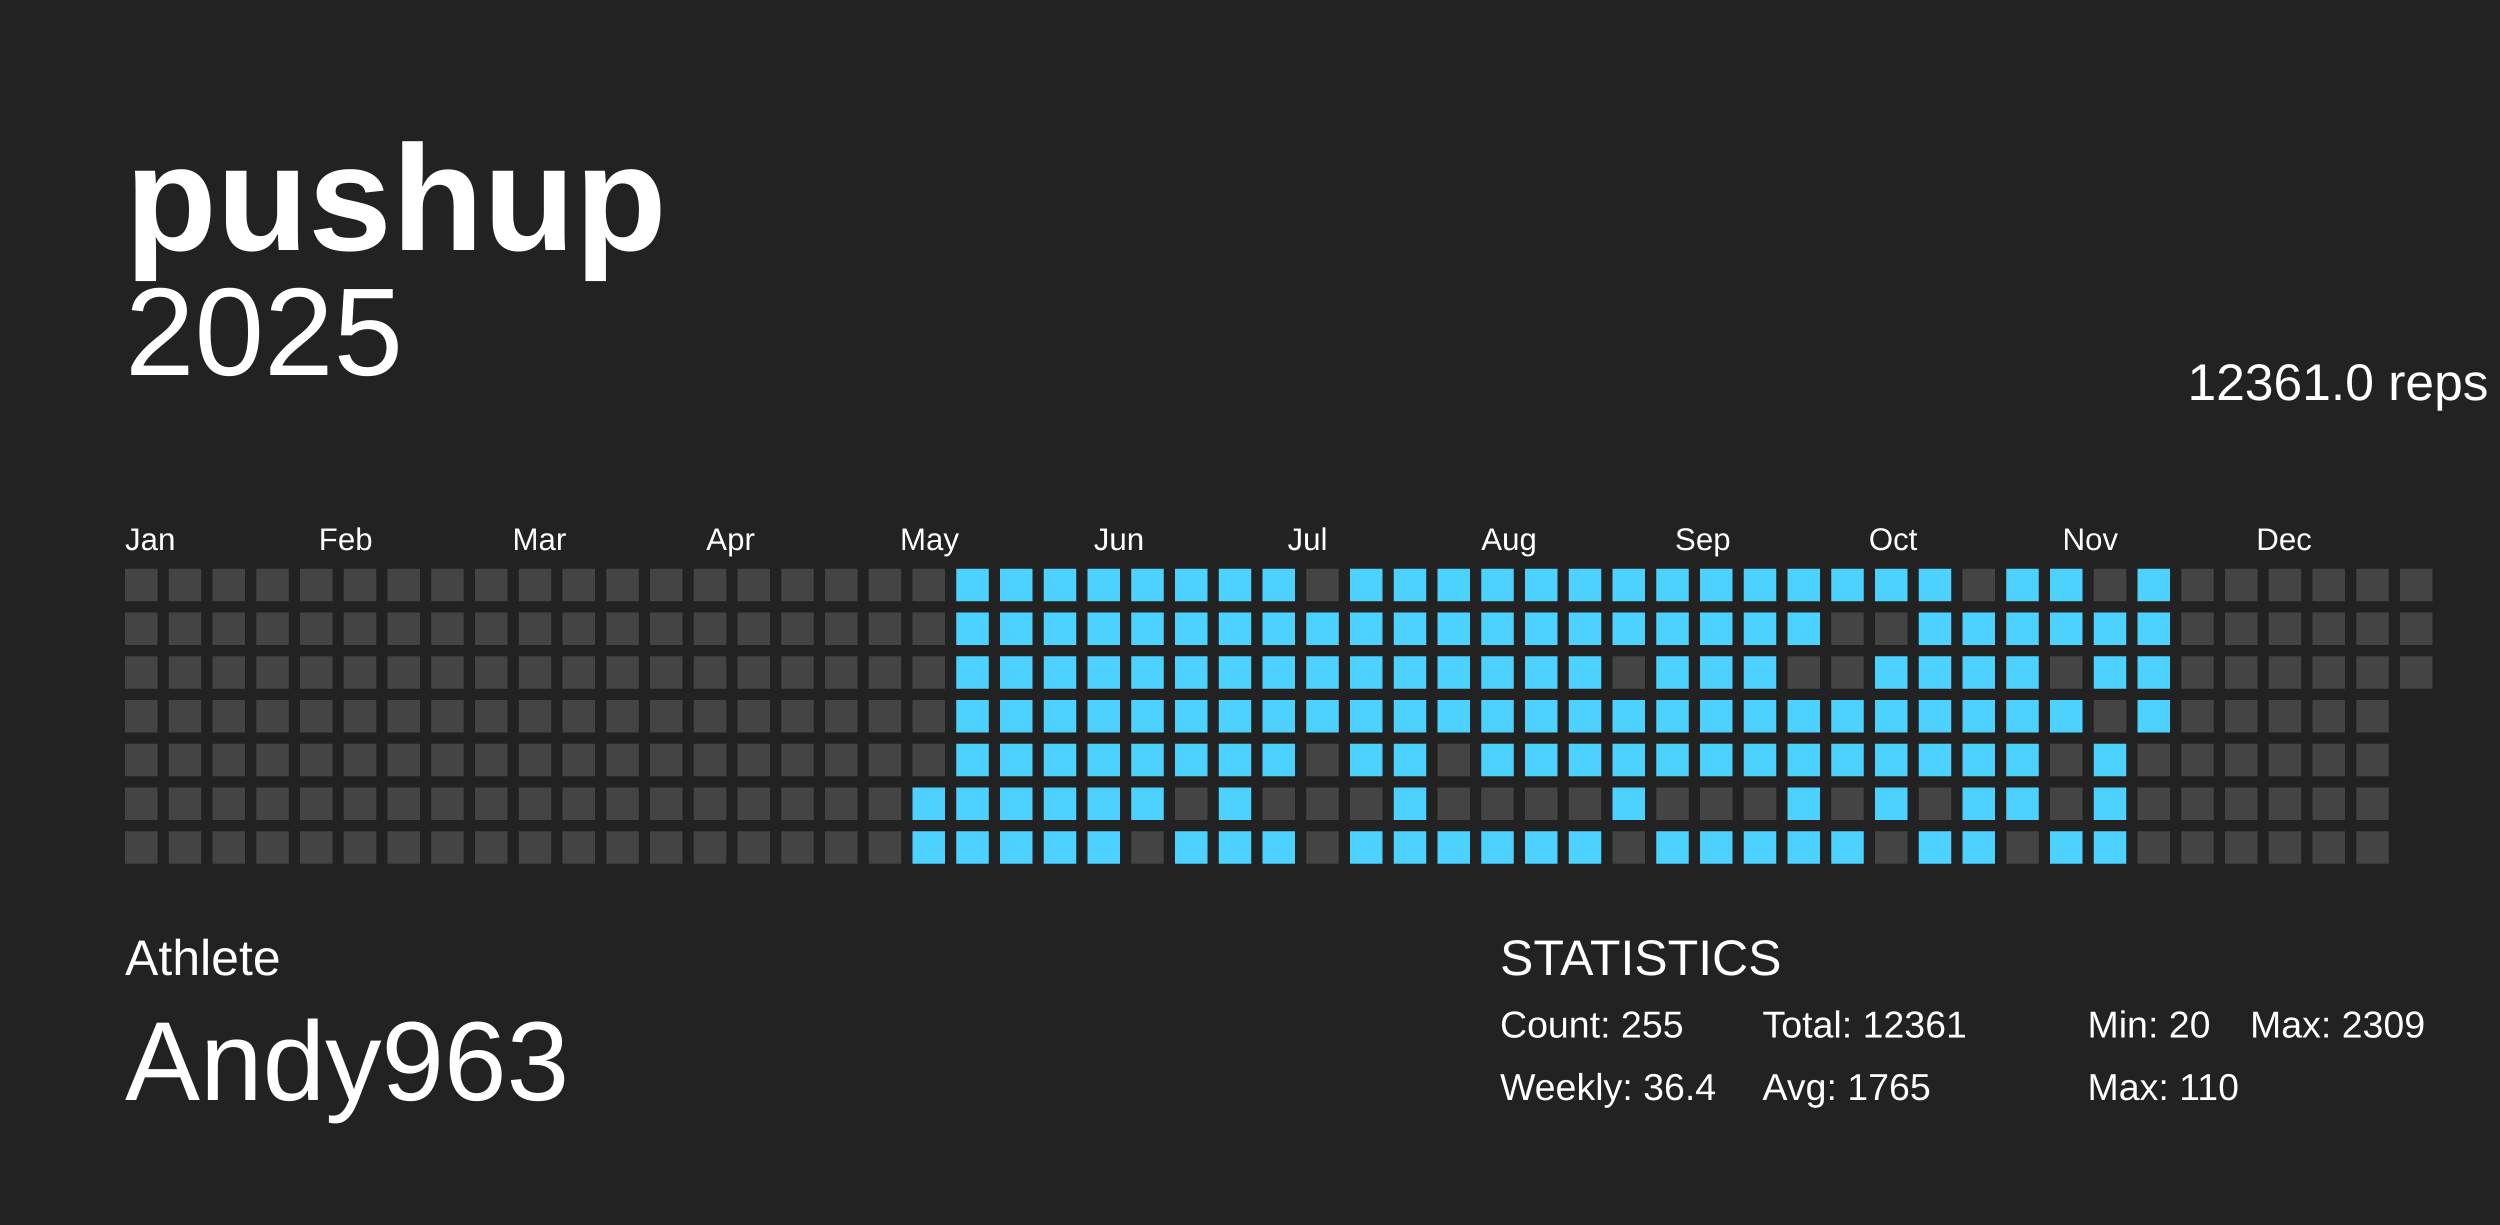
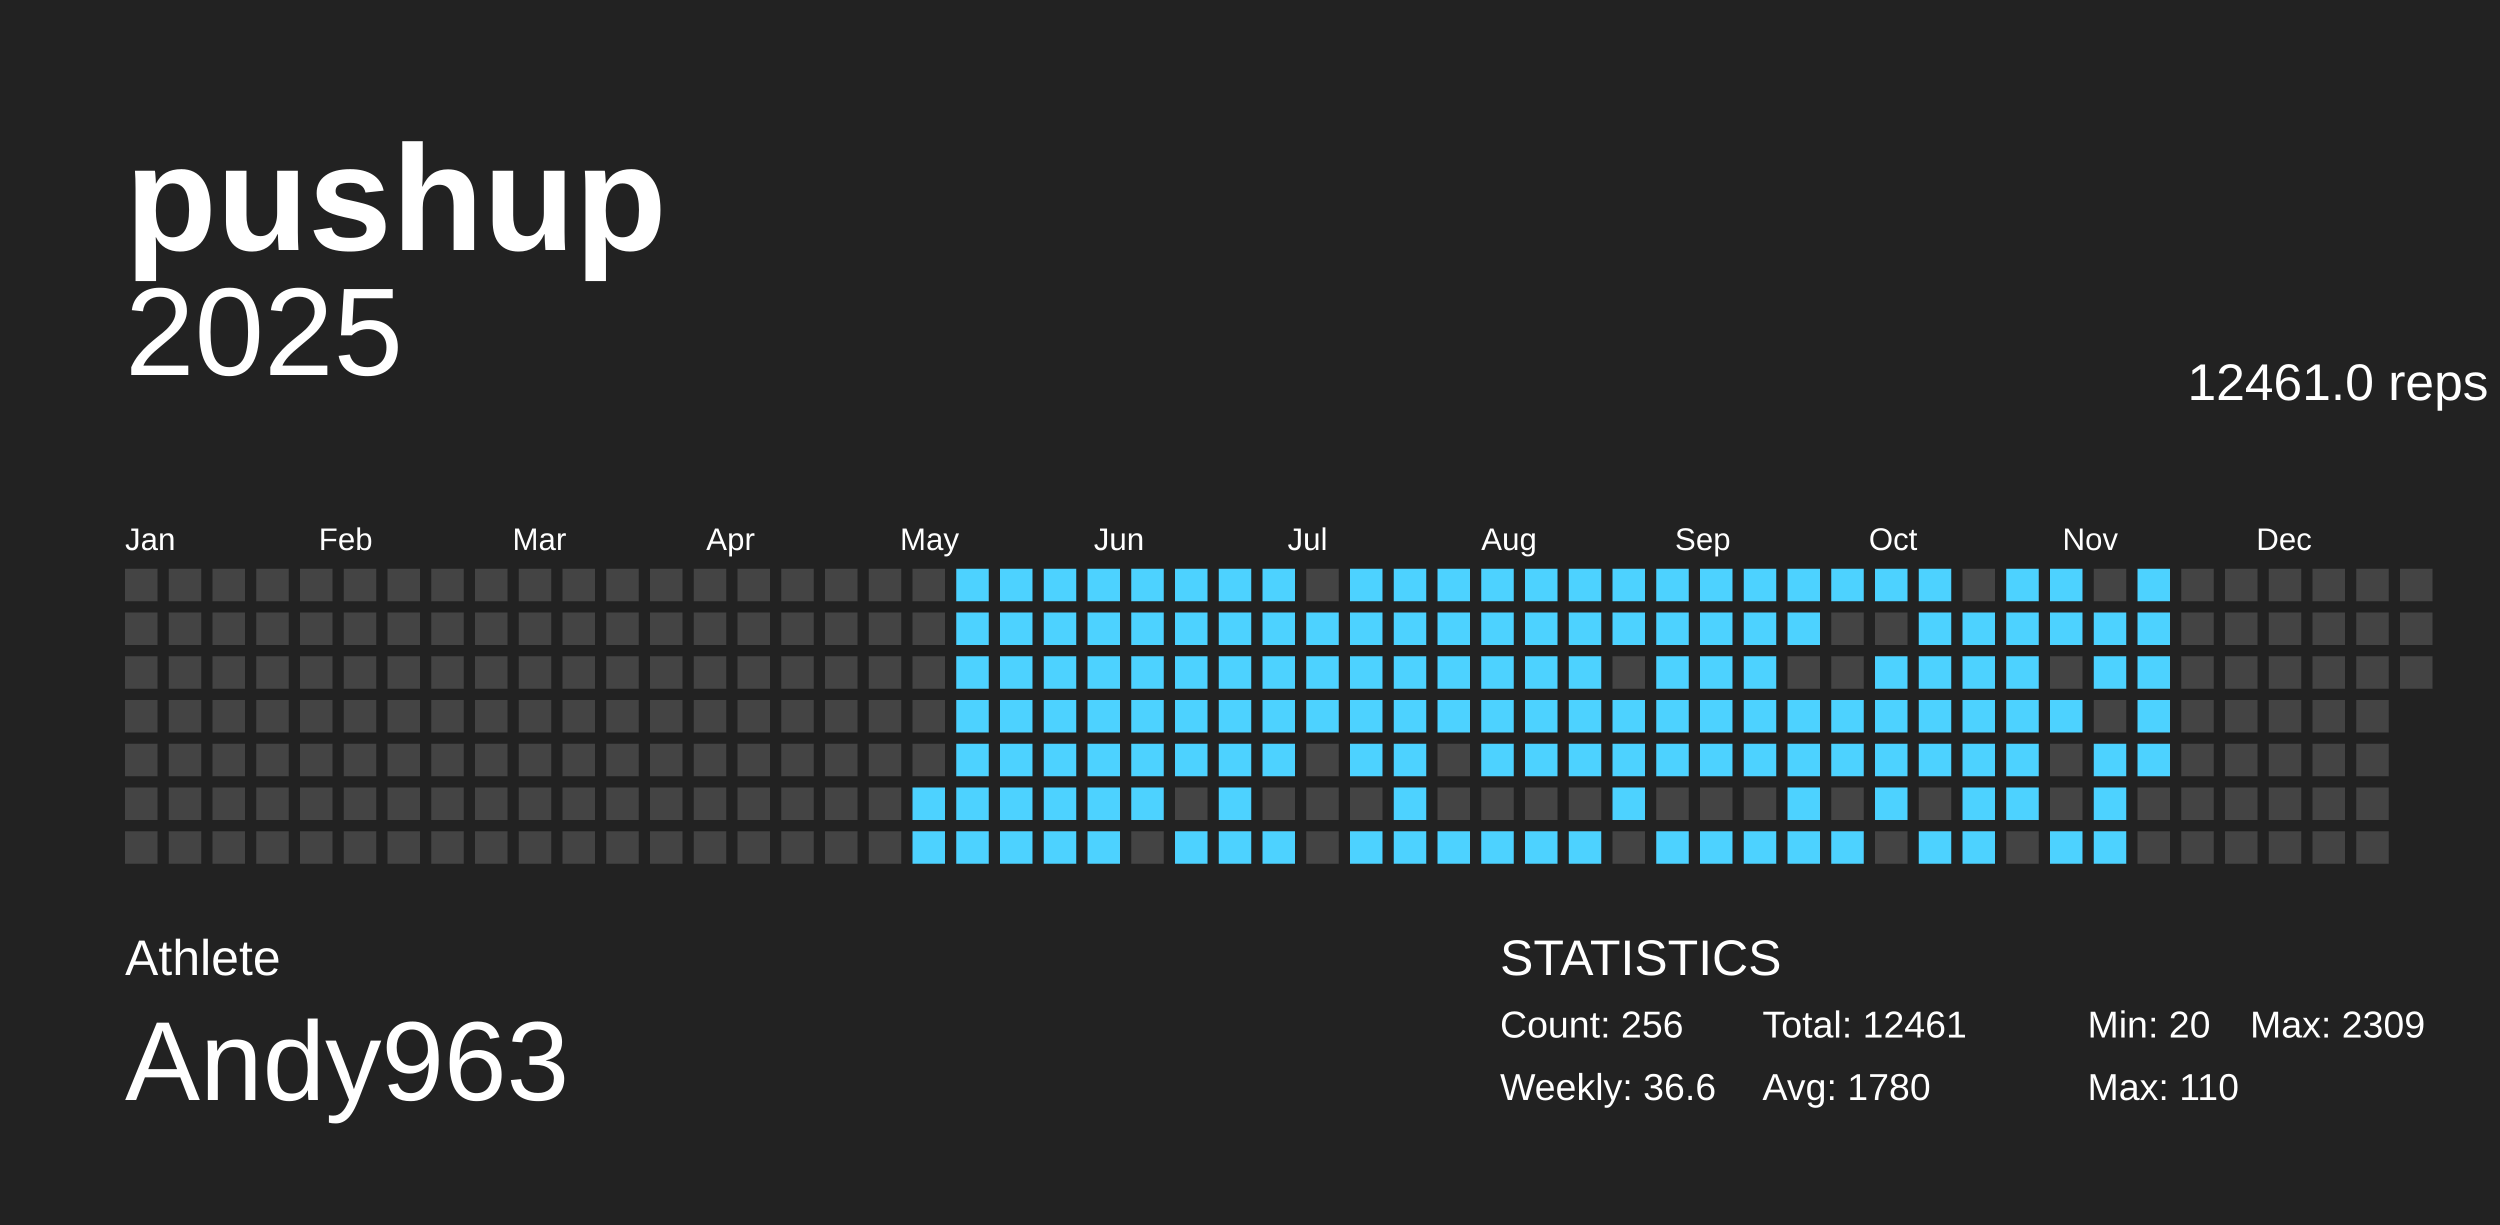
<svg xmlns="http://www.w3.org/2000/svg" baseProfile="full" height="98mm" version="1.1" viewBox="0,0,200,98" width="200mm">
  <defs />
  <g>
    <rect fill="#222222" height="98" width="200" x="0" y="0" />
    <g id="year2025">
      <text alignment-baseline="hanging" fill="#FFFFFF" style="font-size:10.0px; font-family:Arial;" x="10" y="30">2025</text>
-       <text alignment-baseline="hanging" fill="#FFFFFF" style="font-size:4.125px; font-family:Arial;" x="175" y="32">12361.0 reps</text>
+       <text alignment-baseline="hanging" fill="#FFFFFF" style="font-size:4.125px; font-family:Arial;" x="175" y="32">12461.0 reps</text>
      <text fill="#FFFFFF" style="font-size:2.5px; font-family:Arial" x="10.0" y="44">Jan</text>
      <text fill="#FFFFFF" style="font-size:2.5px; font-family:Arial" x="25.5" y="44">Feb</text>
      <text fill="#FFFFFF" style="font-size:2.5px; font-family:Arial" x="41.0" y="44">Mar</text>
      <text fill="#FFFFFF" style="font-size:2.5px; font-family:Arial" x="56.5" y="44">Apr</text>
      <text fill="#FFFFFF" style="font-size:2.5px; font-family:Arial" x="72.0" y="44">May</text>
      <text fill="#FFFFFF" style="font-size:2.5px; font-family:Arial" x="87.5" y="44">Jun</text>
      <text fill="#FFFFFF" style="font-size:2.5px; font-family:Arial" x="103.0" y="44">Jul</text>
      <text fill="#FFFFFF" style="font-size:2.5px; font-family:Arial" x="118.5" y="44">Aug</text>
      <text fill="#FFFFFF" style="font-size:2.5px; font-family:Arial" x="134.0" y="44">Sep</text>
      <text fill="#FFFFFF" style="font-size:2.5px; font-family:Arial" x="149.5" y="44">Oct</text>
      <text fill="#FFFFFF" style="font-size:2.5px; font-family:Arial" x="165.0" y="44">Nov</text>
      <text fill="#FFFFFF" style="font-size:2.5px; font-family:Arial" x="180.5" y="44">Dec</text>
      <rect fill="#444444" height="2.6" width="2.6" x="10.0" y="45.5" />
      <rect fill="#444444" height="2.6" width="2.6" x="10.0" y="49.0" />
      <rect fill="#444444" height="2.6" width="2.6" x="10.0" y="52.5" />
      <rect fill="#444444" height="2.6" width="2.6" x="10.0" y="56.0" />
      <rect fill="#444444" height="2.6" width="2.6" x="10.0" y="59.5" />
      <rect fill="#444444" height="2.6" width="2.6" x="10.0" y="63.0" />
      <rect fill="#444444" height="2.6" width="2.6" x="10.0" y="66.5" />
      <rect fill="#444444" height="2.6" width="2.6" x="13.5" y="45.5" />
      <rect fill="#444444" height="2.6" width="2.6" x="13.5" y="49.0" />
      <rect fill="#444444" height="2.6" width="2.6" x="13.5" y="52.5" />
      <rect fill="#444444" height="2.6" width="2.6" x="13.5" y="56.0" />
      <rect fill="#444444" height="2.6" width="2.6" x="13.5" y="59.5" />
      <rect fill="#444444" height="2.6" width="2.6" x="13.5" y="63.0" />
      <rect fill="#444444" height="2.6" width="2.6" x="13.5" y="66.5" />
      <rect fill="#444444" height="2.6" width="2.6" x="17.0" y="45.5" />
      <rect fill="#444444" height="2.6" width="2.6" x="17.0" y="49.0" />
      <rect fill="#444444" height="2.6" width="2.6" x="17.0" y="52.5" />
      <rect fill="#444444" height="2.6" width="2.6" x="17.0" y="56.0" />
      <rect fill="#444444" height="2.6" width="2.6" x="17.0" y="59.5" />
      <rect fill="#444444" height="2.6" width="2.6" x="17.0" y="63.0" />
      <rect fill="#444444" height="2.6" width="2.6" x="17.0" y="66.5" />
      <rect fill="#444444" height="2.6" width="2.6" x="20.5" y="45.5" />
      <rect fill="#444444" height="2.6" width="2.6" x="20.5" y="49.0" />
      <rect fill="#444444" height="2.6" width="2.6" x="20.5" y="52.5" />
      <rect fill="#444444" height="2.6" width="2.6" x="20.5" y="56.0" />
      <rect fill="#444444" height="2.6" width="2.6" x="20.5" y="59.5" />
      <rect fill="#444444" height="2.6" width="2.6" x="20.5" y="63.0" />
      <rect fill="#444444" height="2.6" width="2.6" x="20.5" y="66.5" />
      <rect fill="#444444" height="2.6" width="2.6" x="24.0" y="45.5" />
      <rect fill="#444444" height="2.6" width="2.6" x="24.0" y="49.0" />
      <rect fill="#444444" height="2.6" width="2.6" x="24.0" y="52.5" />
      <rect fill="#444444" height="2.6" width="2.6" x="24.0" y="56.0" />
      <rect fill="#444444" height="2.6" width="2.6" x="24.0" y="59.5" />
      <rect fill="#444444" height="2.6" width="2.6" x="24.0" y="63.0" />
      <rect fill="#444444" height="2.6" width="2.6" x="24.0" y="66.5" />
      <rect fill="#444444" height="2.6" width="2.6" x="27.5" y="45.5" />
      <rect fill="#444444" height="2.6" width="2.6" x="27.5" y="49.0" />
      <rect fill="#444444" height="2.6" width="2.6" x="27.5" y="52.5" />
      <rect fill="#444444" height="2.6" width="2.6" x="27.5" y="56.0" />
      <rect fill="#444444" height="2.6" width="2.6" x="27.5" y="59.5" />
      <rect fill="#444444" height="2.6" width="2.6" x="27.5" y="63.0" />
      <rect fill="#444444" height="2.6" width="2.6" x="27.5" y="66.5" />
      <rect fill="#444444" height="2.6" width="2.6" x="31.0" y="45.5" />
      <rect fill="#444444" height="2.6" width="2.6" x="31.0" y="49.0" />
      <rect fill="#444444" height="2.6" width="2.6" x="31.0" y="52.5" />
      <rect fill="#444444" height="2.6" width="2.6" x="31.0" y="56.0" />
      <rect fill="#444444" height="2.6" width="2.6" x="31.0" y="59.5" />
      <rect fill="#444444" height="2.6" width="2.6" x="31.0" y="63.0" />
      <rect fill="#444444" height="2.6" width="2.6" x="31.0" y="66.5" />
      <rect fill="#444444" height="2.6" width="2.6" x="34.5" y="45.5" />
      <rect fill="#444444" height="2.6" width="2.6" x="34.5" y="49.0" />
      <rect fill="#444444" height="2.6" width="2.6" x="34.5" y="52.5" />
      <rect fill="#444444" height="2.6" width="2.6" x="34.5" y="56.0" />
      <rect fill="#444444" height="2.6" width="2.6" x="34.5" y="59.5" />
      <rect fill="#444444" height="2.6" width="2.6" x="34.5" y="63.0" />
      <rect fill="#444444" height="2.6" width="2.6" x="34.5" y="66.5" />
      <rect fill="#444444" height="2.6" width="2.6" x="38.0" y="45.5" />
      <rect fill="#444444" height="2.6" width="2.6" x="38.0" y="49.0" />
      <rect fill="#444444" height="2.6" width="2.6" x="38.0" y="52.5" />
      <rect fill="#444444" height="2.6" width="2.6" x="38.0" y="56.0" />
      <rect fill="#444444" height="2.6" width="2.6" x="38.0" y="59.5" />
      <rect fill="#444444" height="2.6" width="2.6" x="38.0" y="63.0" />
      <rect fill="#444444" height="2.6" width="2.6" x="38.0" y="66.5" />
      <rect fill="#444444" height="2.6" width="2.6" x="41.5" y="45.5" />
      <rect fill="#444444" height="2.6" width="2.6" x="41.5" y="49.0" />
      <rect fill="#444444" height="2.6" width="2.6" x="41.5" y="52.5" />
      <rect fill="#444444" height="2.6" width="2.6" x="41.5" y="56.0" />
      <rect fill="#444444" height="2.6" width="2.6" x="41.5" y="59.5" />
      <rect fill="#444444" height="2.6" width="2.6" x="41.5" y="63.0" />
      <rect fill="#444444" height="2.6" width="2.6" x="41.5" y="66.5" />
      <rect fill="#444444" height="2.6" width="2.6" x="45.0" y="45.5" />
      <rect fill="#444444" height="2.6" width="2.6" x="45.0" y="49.0" />
      <rect fill="#444444" height="2.6" width="2.6" x="45.0" y="52.5" />
      <rect fill="#444444" height="2.6" width="2.6" x="45.0" y="56.0" />
      <rect fill="#444444" height="2.6" width="2.6" x="45.0" y="59.5" />
      <rect fill="#444444" height="2.6" width="2.6" x="45.0" y="63.0" />
      <rect fill="#444444" height="2.6" width="2.6" x="45.0" y="66.5" />
      <rect fill="#444444" height="2.6" width="2.6" x="48.5" y="45.5" />
      <rect fill="#444444" height="2.6" width="2.6" x="48.5" y="49.0" />
      <rect fill="#444444" height="2.6" width="2.6" x="48.5" y="52.5" />
      <rect fill="#444444" height="2.6" width="2.6" x="48.5" y="56.0" />
      <rect fill="#444444" height="2.6" width="2.6" x="48.5" y="59.5" />
      <rect fill="#444444" height="2.6" width="2.6" x="48.5" y="63.0" />
      <rect fill="#444444" height="2.6" width="2.6" x="48.5" y="66.5" />
      <rect fill="#444444" height="2.6" width="2.6" x="52.0" y="45.5" />
      <rect fill="#444444" height="2.6" width="2.6" x="52.0" y="49.0" />
      <rect fill="#444444" height="2.6" width="2.6" x="52.0" y="52.5" />
      <rect fill="#444444" height="2.6" width="2.6" x="52.0" y="56.0" />
      <rect fill="#444444" height="2.6" width="2.6" x="52.0" y="59.5" />
      <rect fill="#444444" height="2.6" width="2.6" x="52.0" y="63.0" />
      <rect fill="#444444" height="2.6" width="2.6" x="52.0" y="66.5" />
      <rect fill="#444444" height="2.6" width="2.6" x="55.5" y="45.5" />
      <rect fill="#444444" height="2.6" width="2.6" x="55.5" y="49.0" />
      <rect fill="#444444" height="2.6" width="2.6" x="55.5" y="52.5" />
      <rect fill="#444444" height="2.6" width="2.6" x="55.5" y="56.0" />
      <rect fill="#444444" height="2.6" width="2.6" x="55.5" y="59.5" />
      <rect fill="#444444" height="2.6" width="2.6" x="55.5" y="63.0" />
      <rect fill="#444444" height="2.6" width="2.6" x="55.5" y="66.5" />
      <rect fill="#444444" height="2.6" width="2.6" x="59.0" y="45.5" />
      <rect fill="#444444" height="2.6" width="2.6" x="59.0" y="49.0" />
      <rect fill="#444444" height="2.6" width="2.6" x="59.0" y="52.5" />
      <rect fill="#444444" height="2.6" width="2.6" x="59.0" y="56.0" />
      <rect fill="#444444" height="2.6" width="2.6" x="59.0" y="59.5" />
      <rect fill="#444444" height="2.6" width="2.6" x="59.0" y="63.0" />
      <rect fill="#444444" height="2.6" width="2.6" x="59.0" y="66.5" />
      <rect fill="#444444" height="2.6" width="2.6" x="62.5" y="45.5" />
      <rect fill="#444444" height="2.6" width="2.6" x="62.5" y="49.0" />
      <rect fill="#444444" height="2.6" width="2.6" x="62.5" y="52.5" />
      <rect fill="#444444" height="2.6" width="2.6" x="62.5" y="56.0" />
      <rect fill="#444444" height="2.6" width="2.6" x="62.5" y="59.5" />
      <rect fill="#444444" height="2.6" width="2.6" x="62.5" y="63.0" />
      <rect fill="#444444" height="2.6" width="2.6" x="62.5" y="66.5" />
      <rect fill="#444444" height="2.6" width="2.6" x="66.0" y="45.5" />
      <rect fill="#444444" height="2.6" width="2.6" x="66.0" y="49.0" />
      <rect fill="#444444" height="2.6" width="2.6" x="66.0" y="52.5" />
      <rect fill="#444444" height="2.6" width="2.6" x="66.0" y="56.0" />
      <rect fill="#444444" height="2.6" width="2.6" x="66.0" y="59.5" />
      <rect fill="#444444" height="2.6" width="2.6" x="66.0" y="63.0" />
      <rect fill="#444444" height="2.6" width="2.6" x="66.0" y="66.5" />
      <rect fill="#444444" height="2.6" width="2.6" x="69.5" y="45.5" />
      <rect fill="#444444" height="2.6" width="2.6" x="69.5" y="49.0" />
      <rect fill="#444444" height="2.6" width="2.6" x="69.5" y="52.5" />
      <rect fill="#444444" height="2.6" width="2.6" x="69.5" y="56.0" />
      <rect fill="#444444" height="2.6" width="2.6" x="69.5" y="59.5" />
      <rect fill="#444444" height="2.6" width="2.6" x="69.5" y="63.0" />
      <rect fill="#444444" height="2.6" width="2.6" x="69.5" y="66.5" />
      <rect fill="#444444" height="2.6" width="2.6" x="73.0" y="45.5" />
      <rect fill="#444444" height="2.6" width="2.6" x="73.0" y="49.0" />
      <rect fill="#444444" height="2.6" width="2.6" x="73.0" y="52.5" />
      <rect fill="#444444" height="2.6" width="2.6" x="73.0" y="56.0" />
      <rect fill="#444444" height="2.6" width="2.6" x="73.0" y="59.5" />
      <rect fill="#4dd2ff" height="2.6" width="2.6" x="73.0" y="63.0" />
      <rect fill="#4dd2ff" height="2.6" width="2.6" x="73.0" y="66.5" />
      <rect fill="#4dd2ff" height="2.6" width="2.6" x="76.5" y="45.5" />
      <rect fill="#4dd2ff" height="2.6" width="2.6" x="76.5" y="49.0" />
      <rect fill="#4dd2ff" height="2.6" width="2.6" x="76.5" y="52.5" />
      <rect fill="#4dd2ff" height="2.6" width="2.6" x="76.5" y="56.0" />
      <rect fill="#4dd2ff" height="2.6" width="2.6" x="76.5" y="59.5" />
      <rect fill="#4dd2ff" height="2.6" width="2.6" x="76.5" y="63.0" />
      <rect fill="#4dd2ff" height="2.6" width="2.6" x="76.5" y="66.5" />
      <rect fill="#4dd2ff" height="2.6" width="2.6" x="80.0" y="45.5" />
      <rect fill="#4dd2ff" height="2.6" width="2.6" x="80.0" y="49.0" />
      <rect fill="#4dd2ff" height="2.6" width="2.6" x="80.0" y="52.5" />
      <rect fill="#4dd2ff" height="2.6" width="2.6" x="80.0" y="56.0" />
      <rect fill="#4dd2ff" height="2.6" width="2.6" x="80.0" y="59.5" />
      <rect fill="#4dd2ff" height="2.6" width="2.6" x="80.0" y="63.0" />
      <rect fill="#4dd2ff" height="2.6" width="2.6" x="80.0" y="66.5" />
      <rect fill="#4dd2ff" height="2.6" width="2.6" x="83.5" y="45.5" />
      <rect fill="#4dd2ff" height="2.6" width="2.6" x="83.5" y="49.0" />
      <rect fill="#4dd2ff" height="2.6" width="2.6" x="83.5" y="52.5" />
      <rect fill="#4dd2ff" height="2.6" width="2.6" x="83.5" y="56.0" />
      <rect fill="#4dd2ff" height="2.6" width="2.6" x="83.5" y="59.5" />
      <rect fill="#4dd2ff" height="2.6" width="2.6" x="83.5" y="63.0" />
      <rect fill="#4dd2ff" height="2.6" width="2.6" x="83.5" y="66.5" />
      <rect fill="#4dd2ff" height="2.6" width="2.6" x="87.0" y="45.5" />
      <rect fill="#4dd2ff" height="2.6" width="2.6" x="87.0" y="49.0" />
      <rect fill="#4dd2ff" height="2.6" width="2.6" x="87.0" y="52.5" />
      <rect fill="#4dd2ff" height="2.6" width="2.6" x="87.0" y="56.0" />
      <rect fill="#4dd2ff" height="2.6" width="2.6" x="87.0" y="59.5" />
      <rect fill="#4dd2ff" height="2.6" width="2.6" x="87.0" y="63.0" />
      <rect fill="#4dd2ff" height="2.6" width="2.6" x="87.0" y="66.5" />
      <rect fill="#4dd2ff" height="2.6" width="2.6" x="90.5" y="45.5" />
      <rect fill="#4dd2ff" height="2.6" width="2.6" x="90.5" y="49.0" />
      <rect fill="#4dd2ff" height="2.6" width="2.6" x="90.5" y="52.5" />
      <rect fill="#4dd2ff" height="2.6" width="2.6" x="90.5" y="56.0" />
      <rect fill="#4dd2ff" height="2.6" width="2.6" x="90.5" y="59.5" />
      <rect fill="#4dd2ff" height="2.6" width="2.6" x="90.5" y="63.0" />
      <rect fill="#444444" height="2.6" width="2.6" x="90.5" y="66.5" />
      <rect fill="#4dd2ff" height="2.6" width="2.6" x="94.0" y="45.5" />
      <rect fill="#4dd2ff" height="2.6" width="2.6" x="94.0" y="49.0" />
      <rect fill="#4dd2ff" height="2.6" width="2.6" x="94.0" y="52.5" />
      <rect fill="#4dd2ff" height="2.6" width="2.6" x="94.0" y="56.0" />
      <rect fill="#4dd2ff" height="2.6" width="2.6" x="94.0" y="59.5" />
      <rect fill="#444444" height="2.6" width="2.6" x="94.0" y="63.0" />
      <rect fill="#4dd2ff" height="2.6" width="2.6" x="94.0" y="66.5" />
      <rect fill="#4dd2ff" height="2.6" width="2.6" x="97.5" y="45.5" />
      <rect fill="#4dd2ff" height="2.6" width="2.6" x="97.5" y="49.0" />
      <rect fill="#4dd2ff" height="2.6" width="2.6" x="97.5" y="52.5" />
      <rect fill="#4dd2ff" height="2.6" width="2.6" x="97.5" y="56.0" />
      <rect fill="#4dd2ff" height="2.6" width="2.6" x="97.5" y="59.5" />
      <rect fill="#4dd2ff" height="2.6" width="2.6" x="97.5" y="63.0" />
      <rect fill="#4dd2ff" height="2.6" width="2.6" x="97.5" y="66.5" />
      <rect fill="#4dd2ff" height="2.6" width="2.6" x="101.0" y="45.5" />
      <rect fill="#4dd2ff" height="2.6" width="2.6" x="101.0" y="49.0" />
      <rect fill="#4dd2ff" height="2.6" width="2.6" x="101.0" y="52.5" />
      <rect fill="#4dd2ff" height="2.6" width="2.6" x="101.0" y="56.0" />
      <rect fill="#4dd2ff" height="2.6" width="2.6" x="101.0" y="59.5" />
      <rect fill="#444444" height="2.6" width="2.6" x="101.0" y="63.0" />
      <rect fill="#4dd2ff" height="2.6" width="2.6" x="101.0" y="66.5" />
      <rect fill="#444444" height="2.6" width="2.6" x="104.5" y="45.5" />
      <rect fill="#4dd2ff" height="2.6" width="2.6" x="104.5" y="49.0" />
      <rect fill="#4dd2ff" height="2.6" width="2.6" x="104.5" y="52.5" />
      <rect fill="#4dd2ff" height="2.6" width="2.6" x="104.5" y="56.0" />
      <rect fill="#444444" height="2.6" width="2.6" x="104.5" y="59.5" />
      <rect fill="#444444" height="2.6" width="2.6" x="104.5" y="63.0" />
      <rect fill="#444444" height="2.6" width="2.6" x="104.5" y="66.5" />
      <rect fill="#4dd2ff" height="2.6" width="2.6" x="108.0" y="45.5" />
      <rect fill="#4dd2ff" height="2.6" width="2.6" x="108.0" y="49.0" />
      <rect fill="#4dd2ff" height="2.6" width="2.6" x="108.0" y="52.5" />
      <rect fill="#4dd2ff" height="2.6" width="2.6" x="108.0" y="56.0" />
      <rect fill="#4dd2ff" height="2.6" width="2.6" x="108.0" y="59.5" />
      <rect fill="#444444" height="2.6" width="2.6" x="108.0" y="63.0" />
      <rect fill="#4dd2ff" height="2.6" width="2.6" x="108.0" y="66.5" />
      <rect fill="#4dd2ff" height="2.6" width="2.6" x="111.5" y="45.5" />
      <rect fill="#4dd2ff" height="2.6" width="2.6" x="111.5" y="49.0" />
      <rect fill="#4dd2ff" height="2.6" width="2.6" x="111.5" y="52.5" />
      <rect fill="#4dd2ff" height="2.6" width="2.6" x="111.5" y="56.0" />
      <rect fill="#4dd2ff" height="2.6" width="2.6" x="111.5" y="59.5" />
      <rect fill="#4dd2ff" height="2.6" width="2.6" x="111.5" y="63.0" />
      <rect fill="#4dd2ff" height="2.6" width="2.6" x="111.5" y="66.5" />
      <rect fill="#4dd2ff" height="2.6" width="2.6" x="115.0" y="45.5" />
      <rect fill="#4dd2ff" height="2.6" width="2.6" x="115.0" y="49.0" />
      <rect fill="#4dd2ff" height="2.6" width="2.6" x="115.0" y="52.5" />
      <rect fill="#4dd2ff" height="2.6" width="2.6" x="115.0" y="56.0" />
      <rect fill="#444444" height="2.6" width="2.6" x="115.0" y="59.5" />
      <rect fill="#444444" height="2.6" width="2.6" x="115.0" y="63.0" />
      <rect fill="#4dd2ff" height="2.6" width="2.6" x="115.0" y="66.5" />
      <rect fill="#4dd2ff" height="2.6" width="2.6" x="118.5" y="45.5" />
      <rect fill="#4dd2ff" height="2.6" width="2.6" x="118.5" y="49.0" />
      <rect fill="#4dd2ff" height="2.6" width="2.6" x="118.5" y="52.5" />
      <rect fill="#4dd2ff" height="2.6" width="2.6" x="118.5" y="56.0" />
      <rect fill="#4dd2ff" height="2.6" width="2.6" x="118.5" y="59.5" />
      <rect fill="#444444" height="2.6" width="2.6" x="118.5" y="63.0" />
      <rect fill="#4dd2ff" height="2.6" width="2.6" x="118.5" y="66.5" />
      <rect fill="#4dd2ff" height="2.6" width="2.6" x="122.0" y="45.5" />
      <rect fill="#4dd2ff" height="2.6" width="2.6" x="122.0" y="49.0" />
      <rect fill="#4dd2ff" height="2.6" width="2.6" x="122.0" y="52.5" />
      <rect fill="#4dd2ff" height="2.6" width="2.6" x="122.0" y="56.0" />
      <rect fill="#4dd2ff" height="2.6" width="2.6" x="122.0" y="59.5" />
      <rect fill="#444444" height="2.6" width="2.6" x="122.0" y="63.0" />
      <rect fill="#4dd2ff" height="2.6" width="2.6" x="122.0" y="66.5" />
      <rect fill="#4dd2ff" height="2.6" width="2.6" x="125.5" y="45.5" />
      <rect fill="#4dd2ff" height="2.6" width="2.6" x="125.5" y="49.0" />
      <rect fill="#4dd2ff" height="2.6" width="2.6" x="125.5" y="52.5" />
      <rect fill="#4dd2ff" height="2.6" width="2.6" x="125.5" y="56.0" />
      <rect fill="#4dd2ff" height="2.6" width="2.6" x="125.5" y="59.5" />
      <rect fill="#444444" height="2.6" width="2.6" x="125.5" y="63.0" />
      <rect fill="#4dd2ff" height="2.6" width="2.6" x="125.5" y="66.5" />
      <rect fill="#4dd2ff" height="2.6" width="2.6" x="129.0" y="45.5" />
      <rect fill="#4dd2ff" height="2.6" width="2.6" x="129.0" y="49.0" />
      <rect fill="#444444" height="2.6" width="2.6" x="129.0" y="52.5" />
      <rect fill="#4dd2ff" height="2.6" width="2.6" x="129.0" y="56.0" />
      <rect fill="#4dd2ff" height="2.6" width="2.6" x="129.0" y="59.5" />
      <rect fill="#4dd2ff" height="2.6" width="2.6" x="129.0" y="63.0" />
      <rect fill="#444444" height="2.6" width="2.6" x="129.0" y="66.5" />
      <rect fill="#4dd2ff" height="2.6" width="2.6" x="132.5" y="45.5" />
      <rect fill="#4dd2ff" height="2.6" width="2.6" x="132.5" y="49.0" />
      <rect fill="#4dd2ff" height="2.6" width="2.6" x="132.5" y="52.5" />
      <rect fill="#4dd2ff" height="2.6" width="2.6" x="132.5" y="56.0" />
      <rect fill="#4dd2ff" height="2.6" width="2.6" x="132.5" y="59.5" />
      <rect fill="#444444" height="2.6" width="2.6" x="132.5" y="63.0" />
      <rect fill="#4dd2ff" height="2.6" width="2.6" x="132.5" y="66.5" />
      <rect fill="#4dd2ff" height="2.6" width="2.6" x="136.0" y="45.5" />
      <rect fill="#4dd2ff" height="2.6" width="2.6" x="136.0" y="49.0" />
      <rect fill="#4dd2ff" height="2.6" width="2.6" x="136.0" y="52.5" />
      <rect fill="#4dd2ff" height="2.6" width="2.6" x="136.0" y="56.0" />
      <rect fill="#4dd2ff" height="2.6" width="2.6" x="136.0" y="59.5" />
      <rect fill="#444444" height="2.6" width="2.6" x="136.0" y="63.0" />
      <rect fill="#4dd2ff" height="2.6" width="2.6" x="136.0" y="66.5" />
      <rect fill="#4dd2ff" height="2.6" width="2.6" x="139.5" y="45.5" />
      <rect fill="#4dd2ff" height="2.6" width="2.6" x="139.5" y="49.0" />
      <rect fill="#4dd2ff" height="2.6" width="2.6" x="139.5" y="52.5" />
      <rect fill="#4dd2ff" height="2.6" width="2.6" x="139.5" y="56.0" />
      <rect fill="#4dd2ff" height="2.6" width="2.6" x="139.5" y="59.5" />
      <rect fill="#444444" height="2.6" width="2.6" x="139.5" y="63.0" />
      <rect fill="#4dd2ff" height="2.6" width="2.6" x="139.5" y="66.5" />
      <rect fill="#4dd2ff" height="2.6" width="2.6" x="143.0" y="45.5" />
      <rect fill="#4dd2ff" height="2.6" width="2.6" x="143.0" y="49.0" />
      <rect fill="#444444" height="2.6" width="2.6" x="143.0" y="52.5" />
      <rect fill="#4dd2ff" height="2.6" width="2.6" x="143.0" y="56.0" />
      <rect fill="#4dd2ff" height="2.6" width="2.6" x="143.0" y="59.5" />
      <rect fill="#4dd2ff" height="2.6" width="2.6" x="143.0" y="63.0" />
      <rect fill="#4dd2ff" height="2.6" width="2.6" x="143.0" y="66.5" />
      <rect fill="#4dd2ff" height="2.6" width="2.6" x="146.5" y="45.5" />
      <rect fill="#444444" height="2.6" width="2.6" x="146.5" y="49.0" />
      <rect fill="#444444" height="2.6" width="2.6" x="146.5" y="52.5" />
      <rect fill="#4dd2ff" height="2.6" width="2.6" x="146.5" y="56.0" />
      <rect fill="#4dd2ff" height="2.6" width="2.6" x="146.5" y="59.5" />
      <rect fill="#444444" height="2.6" width="2.6" x="146.5" y="63.0" />
      <rect fill="#4dd2ff" height="2.6" width="2.6" x="146.5" y="66.5" />
      <rect fill="#4dd2ff" height="2.6" width="2.6" x="150.0" y="45.5" />
      <rect fill="#444444" height="2.6" width="2.6" x="150.0" y="49.0" />
      <rect fill="#4dd2ff" height="2.6" width="2.6" x="150.0" y="52.5" />
      <rect fill="#4dd2ff" height="2.6" width="2.6" x="150.0" y="56.0" />
      <rect fill="#4dd2ff" height="2.6" width="2.6" x="150.0" y="59.5" />
      <rect fill="#4dd2ff" height="2.6" width="2.6" x="150.0" y="63.0" />
      <rect fill="#444444" height="2.6" width="2.6" x="150.0" y="66.5" />
      <rect fill="#4dd2ff" height="2.6" width="2.6" x="153.5" y="45.5" />
      <rect fill="#4dd2ff" height="2.6" width="2.6" x="153.5" y="49.0" />
      <rect fill="#4dd2ff" height="2.6" width="2.6" x="153.5" y="52.5" />
      <rect fill="#4dd2ff" height="2.6" width="2.6" x="153.5" y="56.0" />
      <rect fill="#4dd2ff" height="2.6" width="2.6" x="153.5" y="59.5" />
      <rect fill="#444444" height="2.6" width="2.6" x="153.5" y="63.0" />
      <rect fill="#4dd2ff" height="2.6" width="2.6" x="153.5" y="66.5" />
      <rect fill="#444444" height="2.6" width="2.6" x="157.0" y="45.5" />
      <rect fill="#4dd2ff" height="2.6" width="2.6" x="157.0" y="49.0" />
      <rect fill="#4dd2ff" height="2.6" width="2.6" x="157.0" y="52.5" />
      <rect fill="#4dd2ff" height="2.6" width="2.6" x="157.0" y="56.0" />
      <rect fill="#4dd2ff" height="2.6" width="2.6" x="157.0" y="59.5" />
      <rect fill="#4dd2ff" height="2.6" width="2.6" x="157.0" y="63.0" />
      <rect fill="#4dd2ff" height="2.6" width="2.6" x="157.0" y="66.5" />
      <rect fill="#4dd2ff" height="2.6" width="2.6" x="160.5" y="45.5" />
      <rect fill="#4dd2ff" height="2.6" width="2.6" x="160.5" y="49.0" />
      <rect fill="#4dd2ff" height="2.6" width="2.6" x="160.5" y="52.5" />
      <rect fill="#4dd2ff" height="2.6" width="2.6" x="160.5" y="56.0" />
      <rect fill="#4dd2ff" height="2.6" width="2.6" x="160.5" y="59.5" />
      <rect fill="#4dd2ff" height="2.6" width="2.6" x="160.5" y="63.0" />
      <rect fill="#444444" height="2.6" width="2.6" x="160.5" y="66.5" />
      <rect fill="#4dd2ff" height="2.6" width="2.6" x="164.0" y="45.5" />
      <rect fill="#4dd2ff" height="2.6" width="2.6" x="164.0" y="49.0" />
      <rect fill="#444444" height="2.6" width="2.6" x="164.0" y="52.5" />
      <rect fill="#4dd2ff" height="2.6" width="2.6" x="164.0" y="56.0" />
      <rect fill="#444444" height="2.6" width="2.6" x="164.0" y="59.5" />
      <rect fill="#444444" height="2.6" width="2.6" x="164.0" y="63.0" />
      <rect fill="#4dd2ff" height="2.6" width="2.6" x="164.0" y="66.5" />
      <rect fill="#444444" height="2.6" width="2.6" x="167.5" y="45.5" />
      <rect fill="#4dd2ff" height="2.6" width="2.6" x="167.5" y="49.0" />
      <rect fill="#4dd2ff" height="2.6" width="2.6" x="167.5" y="52.5" />
      <rect fill="#444444" height="2.6" width="2.6" x="167.5" y="56.0" />
      <rect fill="#4dd2ff" height="2.6" width="2.6" x="167.5" y="59.5" />
      <rect fill="#4dd2ff" height="2.6" width="2.6" x="167.5" y="63.0" />
      <rect fill="#4dd2ff" height="2.6" width="2.6" x="167.5" y="66.5" />
      <rect fill="#4dd2ff" height="2.6" width="2.6" x="171.0" y="45.5" />
      <rect fill="#4dd2ff" height="2.6" width="2.6" x="171.0" y="49.0" />
      <rect fill="#4dd2ff" height="2.6" width="2.6" x="171.0" y="52.5" />
      <rect fill="#4dd2ff" height="2.6" width="2.6" x="171.0" y="56.0" />
-       <rect fill="#444444" height="2.6" width="2.6" x="171.0" y="59.5" />
+       <rect fill="#4dd2ff" height="2.6" width="2.6" x="171.0" y="59.5" />
      <rect fill="#444444" height="2.6" width="2.6" x="171.0" y="63.0" />
      <rect fill="#444444" height="2.6" width="2.6" x="171.0" y="66.5" />
      <rect fill="#444444" height="2.6" width="2.6" x="174.5" y="45.5" />
      <rect fill="#444444" height="2.6" width="2.6" x="174.5" y="49.0" />
      <rect fill="#444444" height="2.6" width="2.6" x="174.5" y="52.5" />
      <rect fill="#444444" height="2.6" width="2.6" x="174.5" y="56.0" />
      <rect fill="#444444" height="2.6" width="2.6" x="174.5" y="59.5" />
      <rect fill="#444444" height="2.6" width="2.6" x="174.5" y="63.0" />
      <rect fill="#444444" height="2.6" width="2.6" x="174.5" y="66.5" />
      <rect fill="#444444" height="2.6" width="2.6" x="178.0" y="45.5" />
      <rect fill="#444444" height="2.6" width="2.6" x="178.0" y="49.0" />
      <rect fill="#444444" height="2.6" width="2.6" x="178.0" y="52.5" />
      <rect fill="#444444" height="2.6" width="2.6" x="178.0" y="56.0" />
      <rect fill="#444444" height="2.6" width="2.6" x="178.0" y="59.5" />
      <rect fill="#444444" height="2.6" width="2.6" x="178.0" y="63.0" />
      <rect fill="#444444" height="2.6" width="2.6" x="178.0" y="66.5" />
      <rect fill="#444444" height="2.6" width="2.6" x="181.5" y="45.5" />
      <rect fill="#444444" height="2.6" width="2.6" x="181.5" y="49.0" />
      <rect fill="#444444" height="2.6" width="2.6" x="181.5" y="52.5" />
      <rect fill="#444444" height="2.6" width="2.6" x="181.5" y="56.0" />
      <rect fill="#444444" height="2.6" width="2.6" x="181.5" y="59.5" />
      <rect fill="#444444" height="2.6" width="2.6" x="181.5" y="63.0" />
      <rect fill="#444444" height="2.6" width="2.6" x="181.5" y="66.5" />
      <rect fill="#444444" height="2.6" width="2.6" x="185.0" y="45.5" />
      <rect fill="#444444" height="2.6" width="2.6" x="185.0" y="49.0" />
      <rect fill="#444444" height="2.6" width="2.6" x="185.0" y="52.5" />
      <rect fill="#444444" height="2.6" width="2.6" x="185.0" y="56.0" />
      <rect fill="#444444" height="2.6" width="2.6" x="185.0" y="59.5" />
      <rect fill="#444444" height="2.6" width="2.6" x="185.0" y="63.0" />
      <rect fill="#444444" height="2.6" width="2.6" x="185.0" y="66.5" />
      <rect fill="#444444" height="2.6" width="2.6" x="188.5" y="45.5" />
      <rect fill="#444444" height="2.6" width="2.6" x="188.5" y="49.0" />
      <rect fill="#444444" height="2.6" width="2.6" x="188.5" y="52.5" />
      <rect fill="#444444" height="2.6" width="2.6" x="188.5" y="56.0" />
      <rect fill="#444444" height="2.6" width="2.6" x="188.5" y="59.5" />
      <rect fill="#444444" height="2.6" width="2.6" x="188.5" y="63.0" />
      <rect fill="#444444" height="2.6" width="2.6" x="188.5" y="66.5" />
      <rect fill="#444444" height="2.6" width="2.6" x="192.0" y="45.5" />
      <rect fill="#444444" height="2.6" width="2.6" x="192.0" y="49.0" />
      <rect fill="#444444" height="2.6" width="2.6" x="192.0" y="52.5" />
    </g>
  </g>
  <text fill="#FFFFFF" style="font-size:12px; font-family:Arial; font-weight:bold;" x="10" y="20">pushup</text>
  <text fill="#FFFFFF" style="font-size:4px; font-family:Arial" x="10" y="78">Athlete</text>
  <text fill="#FFFFFF" style="font-size:9px; font-family:Arial" x="10" y="88">Andy963</text>
  <text fill="#FFFFFF" style="font-size:4px; font-family:Arial" x="120" y="78">STATISTICS</text>
-   <text fill="#FFFFFF" style="font-size:3px; font-family:Arial" x="120" y="83">Count: 255</text>
-   <text fill="#FFFFFF" style="font-size:3px; font-family:Arial" x="120" y="88">Weekly: 36.4</text>
-   <text fill="#FFFFFF" style="font-size:3px; font-family:Arial" x="141" y="83">Total: 12361</text>
-   <text fill="#FFFFFF" style="font-size:3px; font-family:Arial" x="141" y="88">Avg: 1765</text>
+   <text fill="#FFFFFF" style="font-size:3px; font-family:Arial" x="120" y="83">Count: 256</text>
+   <text fill="#FFFFFF" style="font-size:3px; font-family:Arial" x="120" y="88">Weekly: 36.6</text>
+   <text fill="#FFFFFF" style="font-size:3px; font-family:Arial" x="141" y="83">Total: 12461</text>
+   <text fill="#FFFFFF" style="font-size:3px; font-family:Arial" x="141" y="88">Avg: 1780</text>
  <text fill="#FFFFFF" style="font-size:3px; font-family:Arial" x="167" y="83">Min: 20</text>
  <text fill="#FFFFFF" style="font-size:3px; font-family:Arial" x="167" y="88">Max: 110</text>
  <text fill="#FFFFFF" style="font-size:3px; font-family:Arial" x="180" y="83">Max: 2309</text>
</svg>
